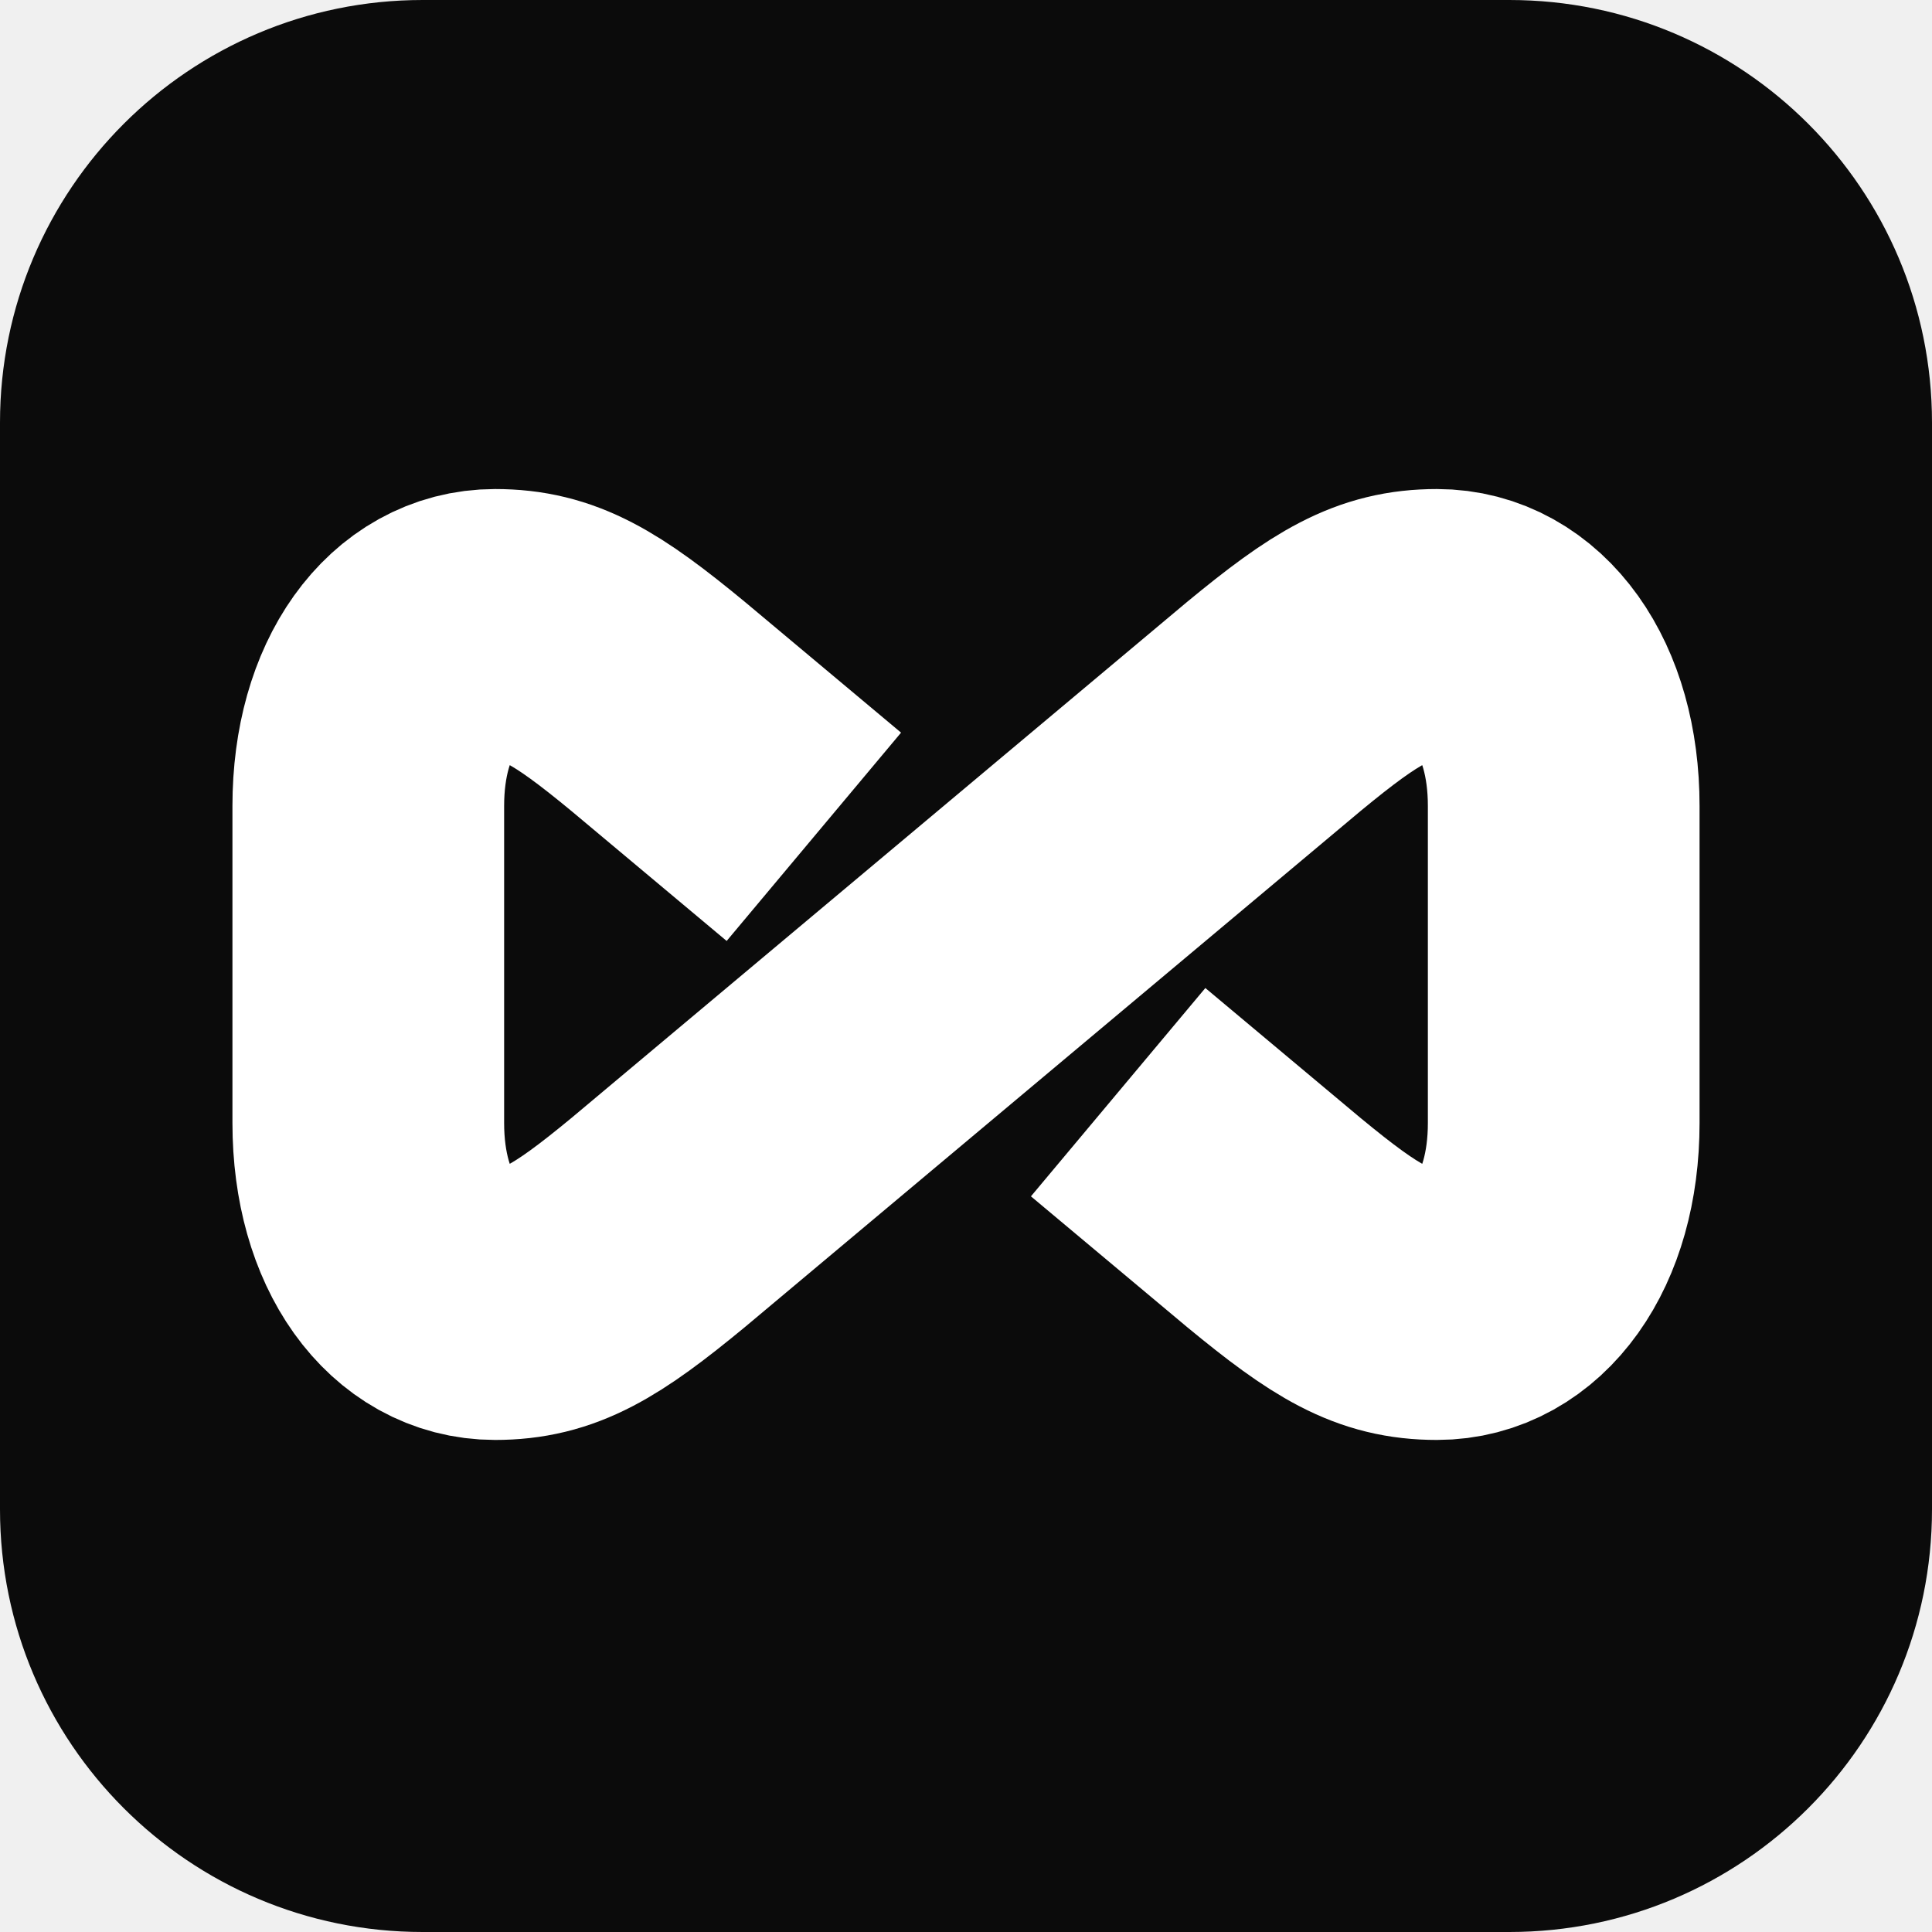
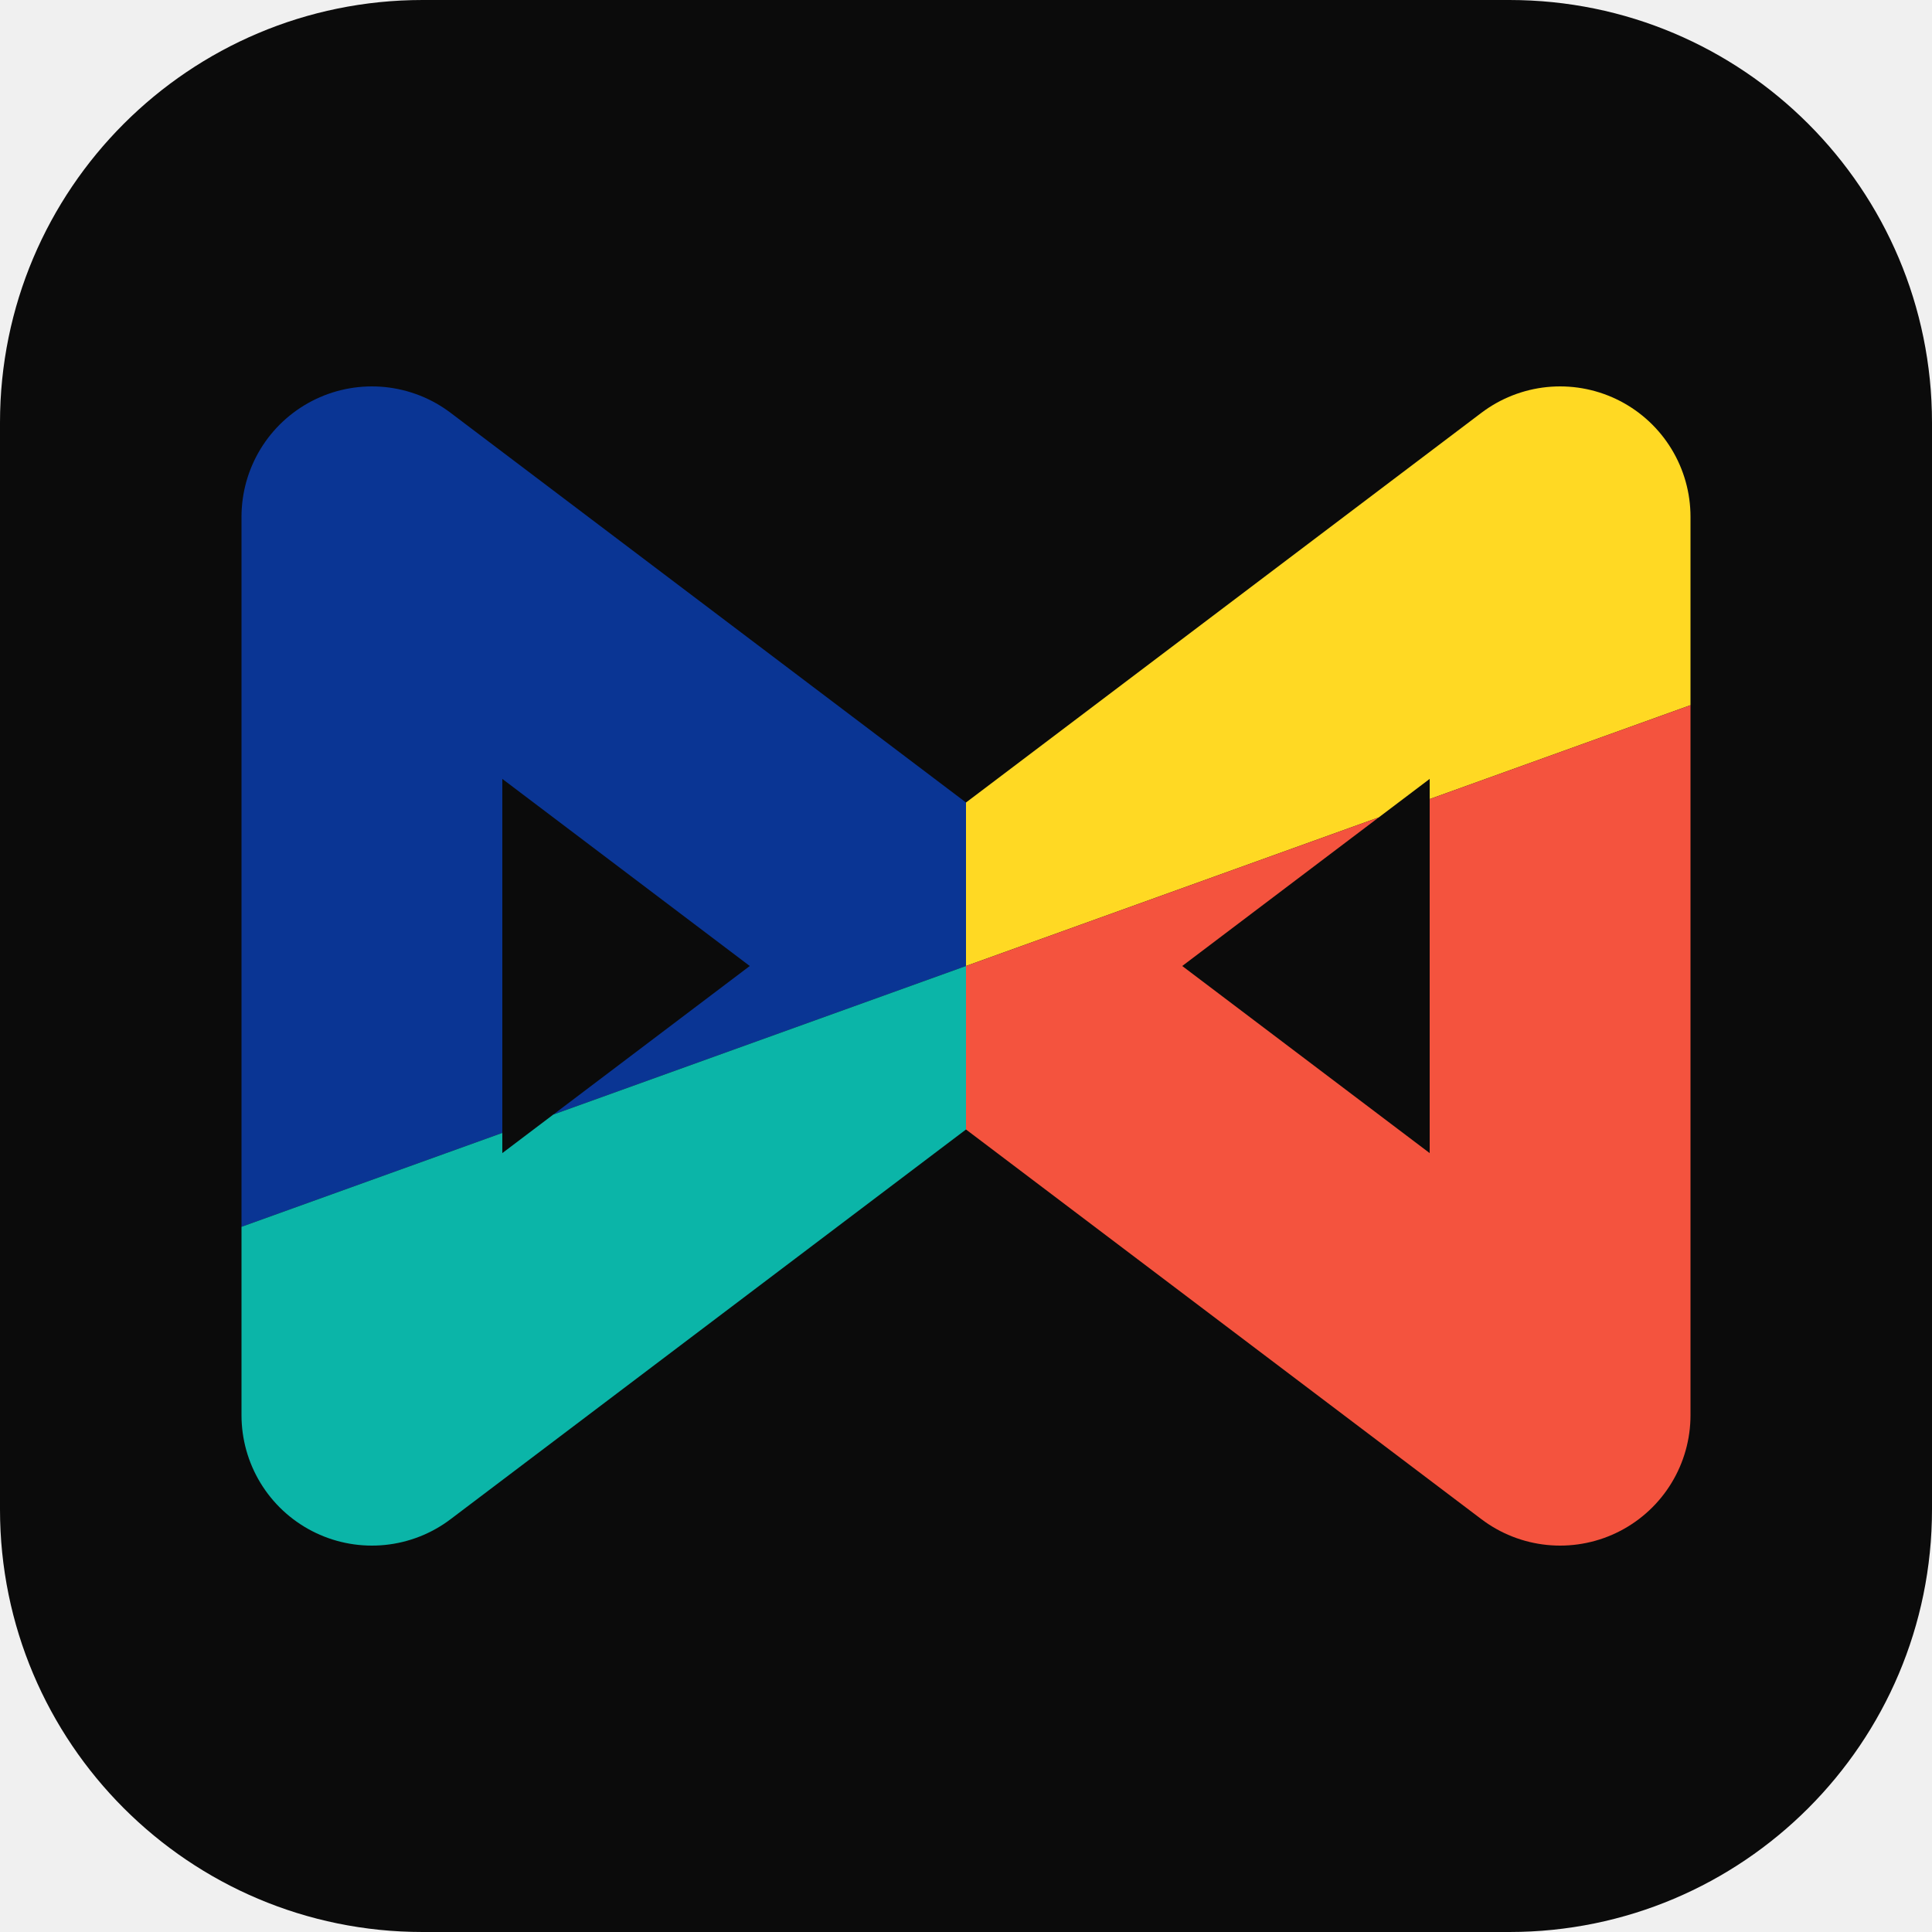
<svg xmlns="http://www.w3.org/2000/svg" viewBox="0 0 64 64">
+   <defs>
+     <clipPath id="f-blue">
+       <polygon points="0,0 200,0 200,160 0,232" />
+     </clipPath>
+     <clipPath id="f-teal">
+       <polygon points="0,232 200,160 200,320 0,320" />
+     </clipPath>
+     <clipPath id="f-yellow">
+       <polygon points="200,0 400,0 400,88 200,160" />
+     </clipPath>
+     <clipPath id="f-coral">
+       <polygon points="200,160 400,88 400,320 200,320" />
+     </clipPath>
+   </defs>
  <rect width="64" height="64" rx="14" fill="#0b0b0b" />
-   <g transform="translate(8 16.5) scale(.06)">
-     <path d="M316 187 L230 115 C190 82 170 70 140 70 C100 70 70 110 70 170 L70 345 C70 405 100 445 140 445 C170 445 190 433 230 400 L570 115 C610 82 630 70 660 70 C700 70 730 110 730 170 L730 345 C730 405 700 445 660 445 C630 445 610 433 570 400 L484 328" fill="none" stroke="#ffffff" stroke-width="150" stroke-linejoin="round" />
+   <g transform="translate(8 12.8) scale(.12)">
+     <g clip-path="url(#f-blue)">
+       <path d="M36 36V284M364 36V284M36 36L364 284M36 284L364 36" fill="none" stroke="#0a3594" stroke-width="72" stroke-linecap="round" stroke-linejoin="round" />
+     </g>
+     <g clip-path="url(#f-teal)">
+       <path d="M36 36V284M364 36V284M36 36L364 284M36 284L364 36" fill="none" stroke="#0bb5a8" stroke-width="72" stroke-linecap="round" stroke-linejoin="round" />
+     </g>
+     <g clip-path="url(#f-yellow)">
+       <path d="M36 36V284M364 36V284M36 36L364 284M36 284L364 36" fill="none" stroke="#ffd923" stroke-width="72" stroke-linecap="round" stroke-linejoin="round" />
+     </g>
+     <g clip-path="url(#f-coral)">
+       <path d="M36 36V284M364 36V284M36 36L364 284M36 284L364 36" fill="none" stroke="#f4533e" stroke-width="72" stroke-linecap="round" stroke-linejoin="round" />
+     </g>
  </g>
</svg>
